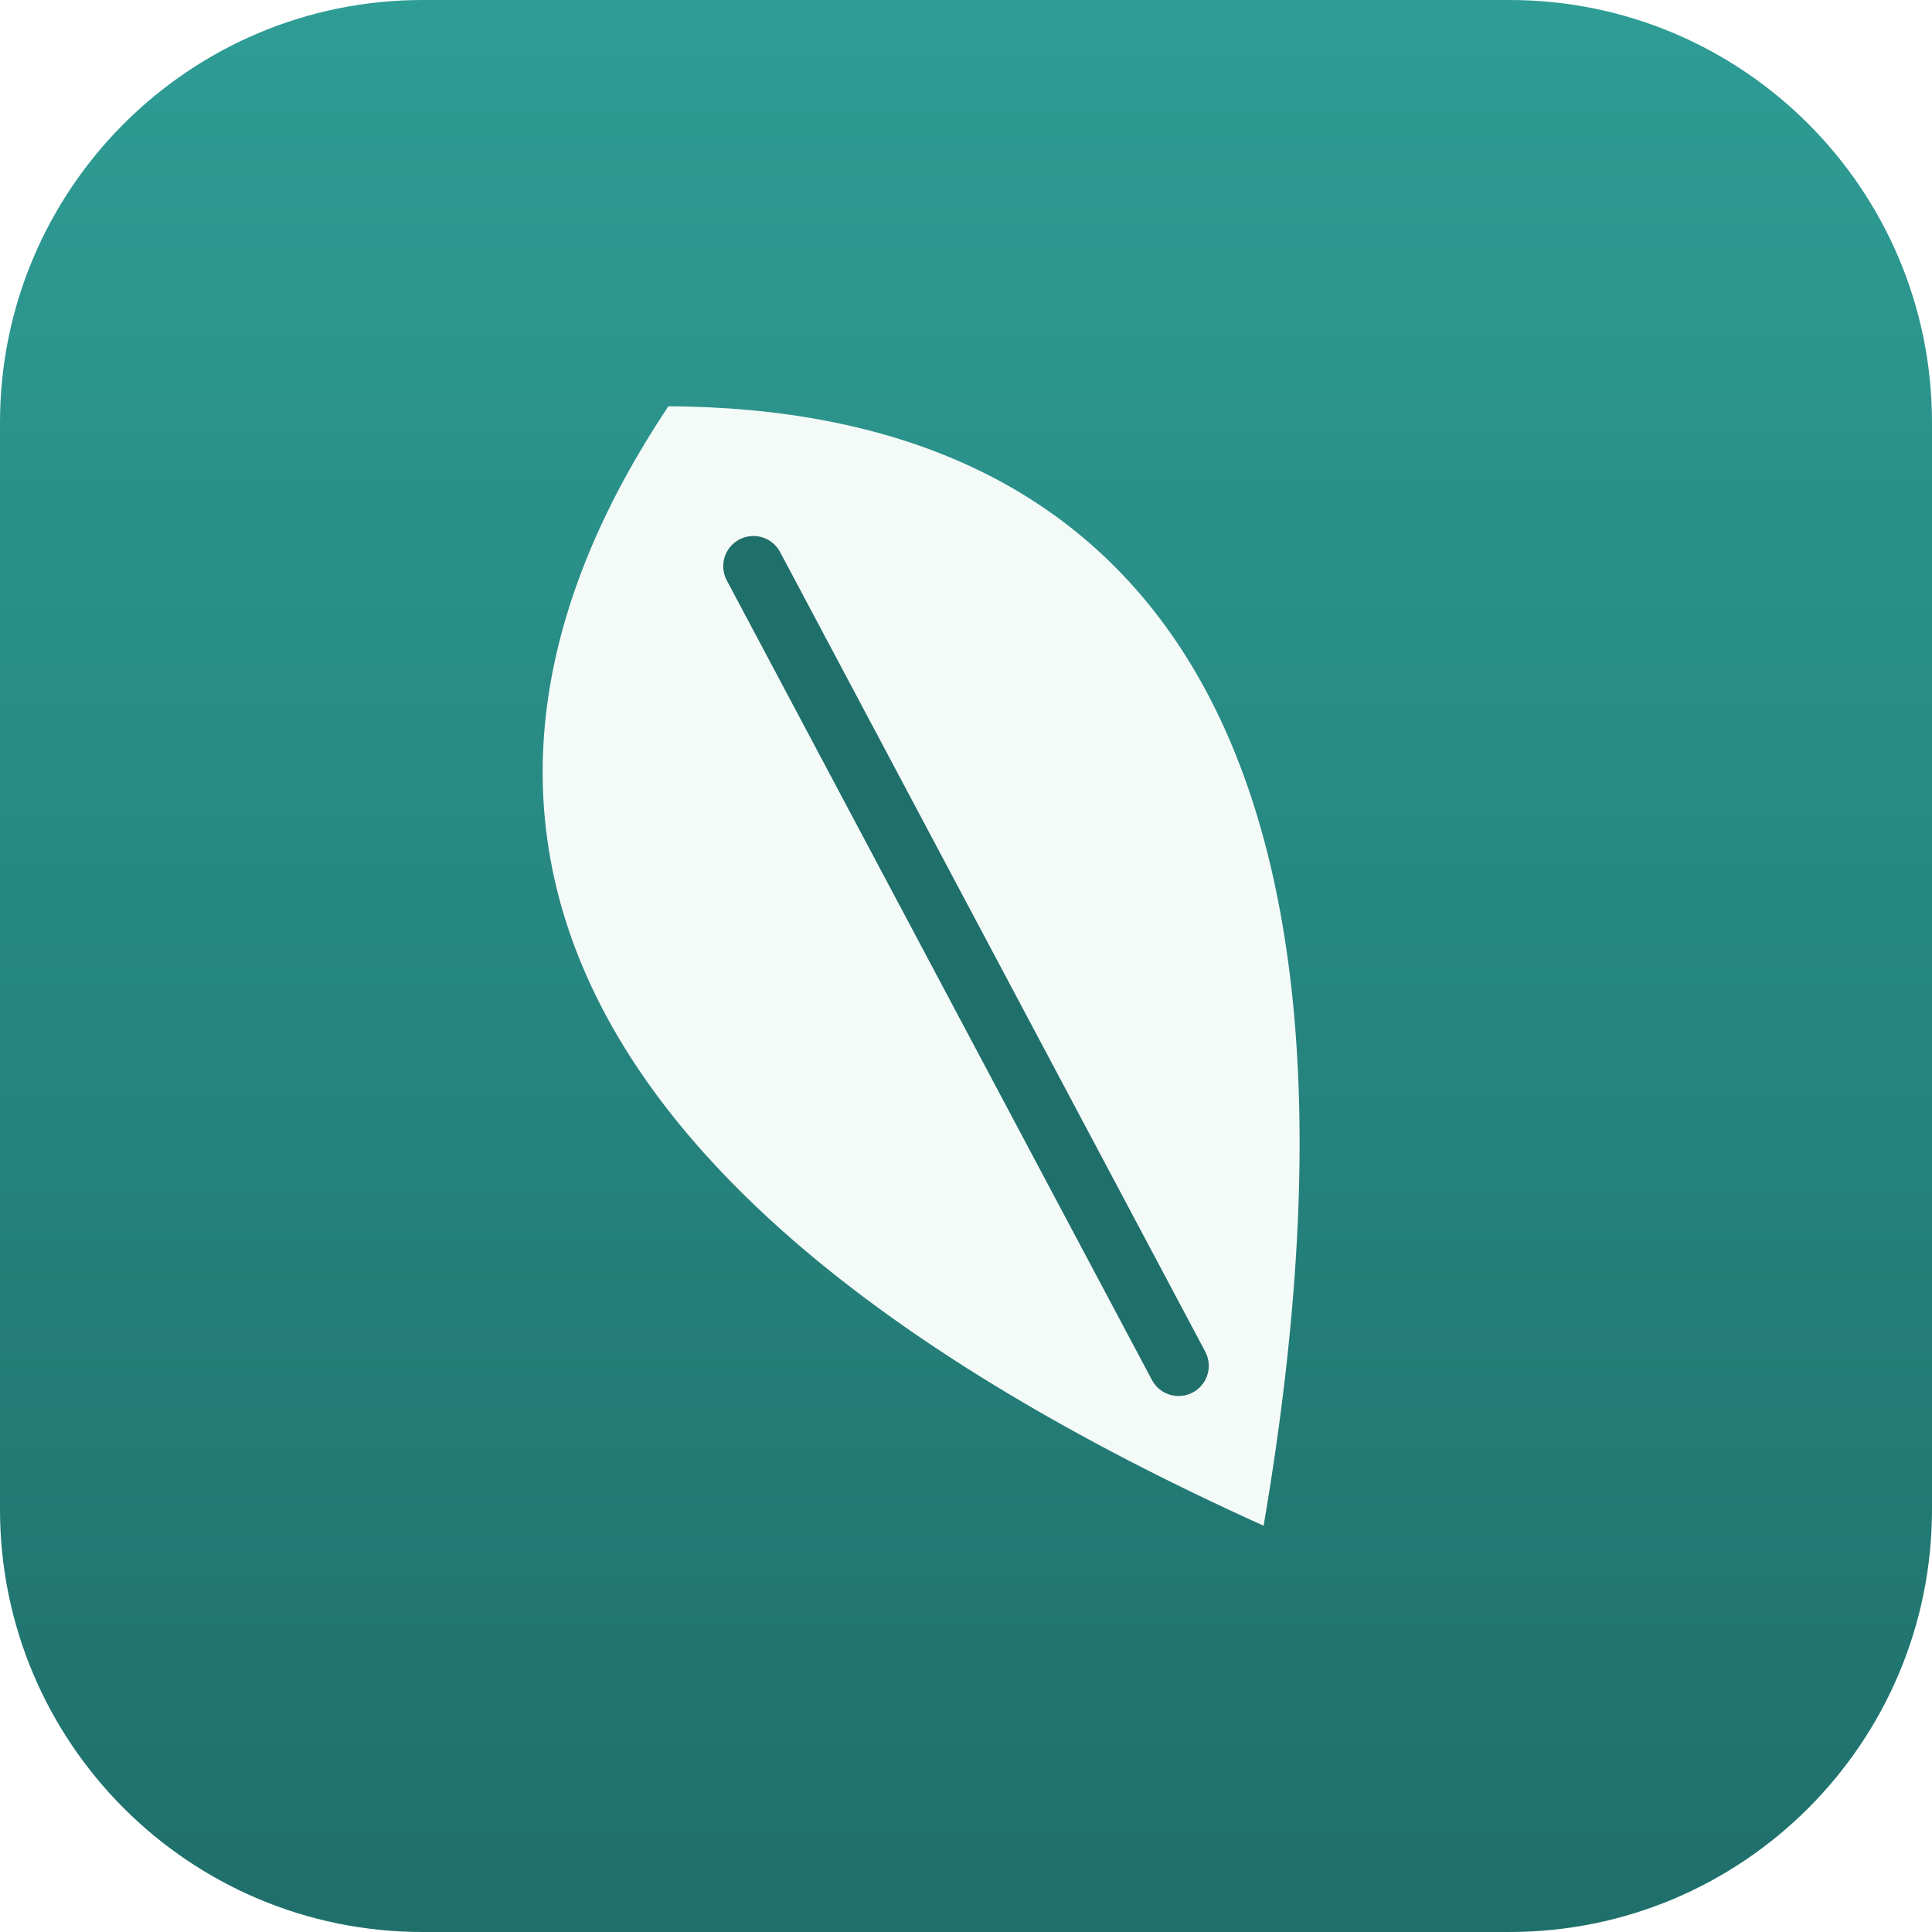
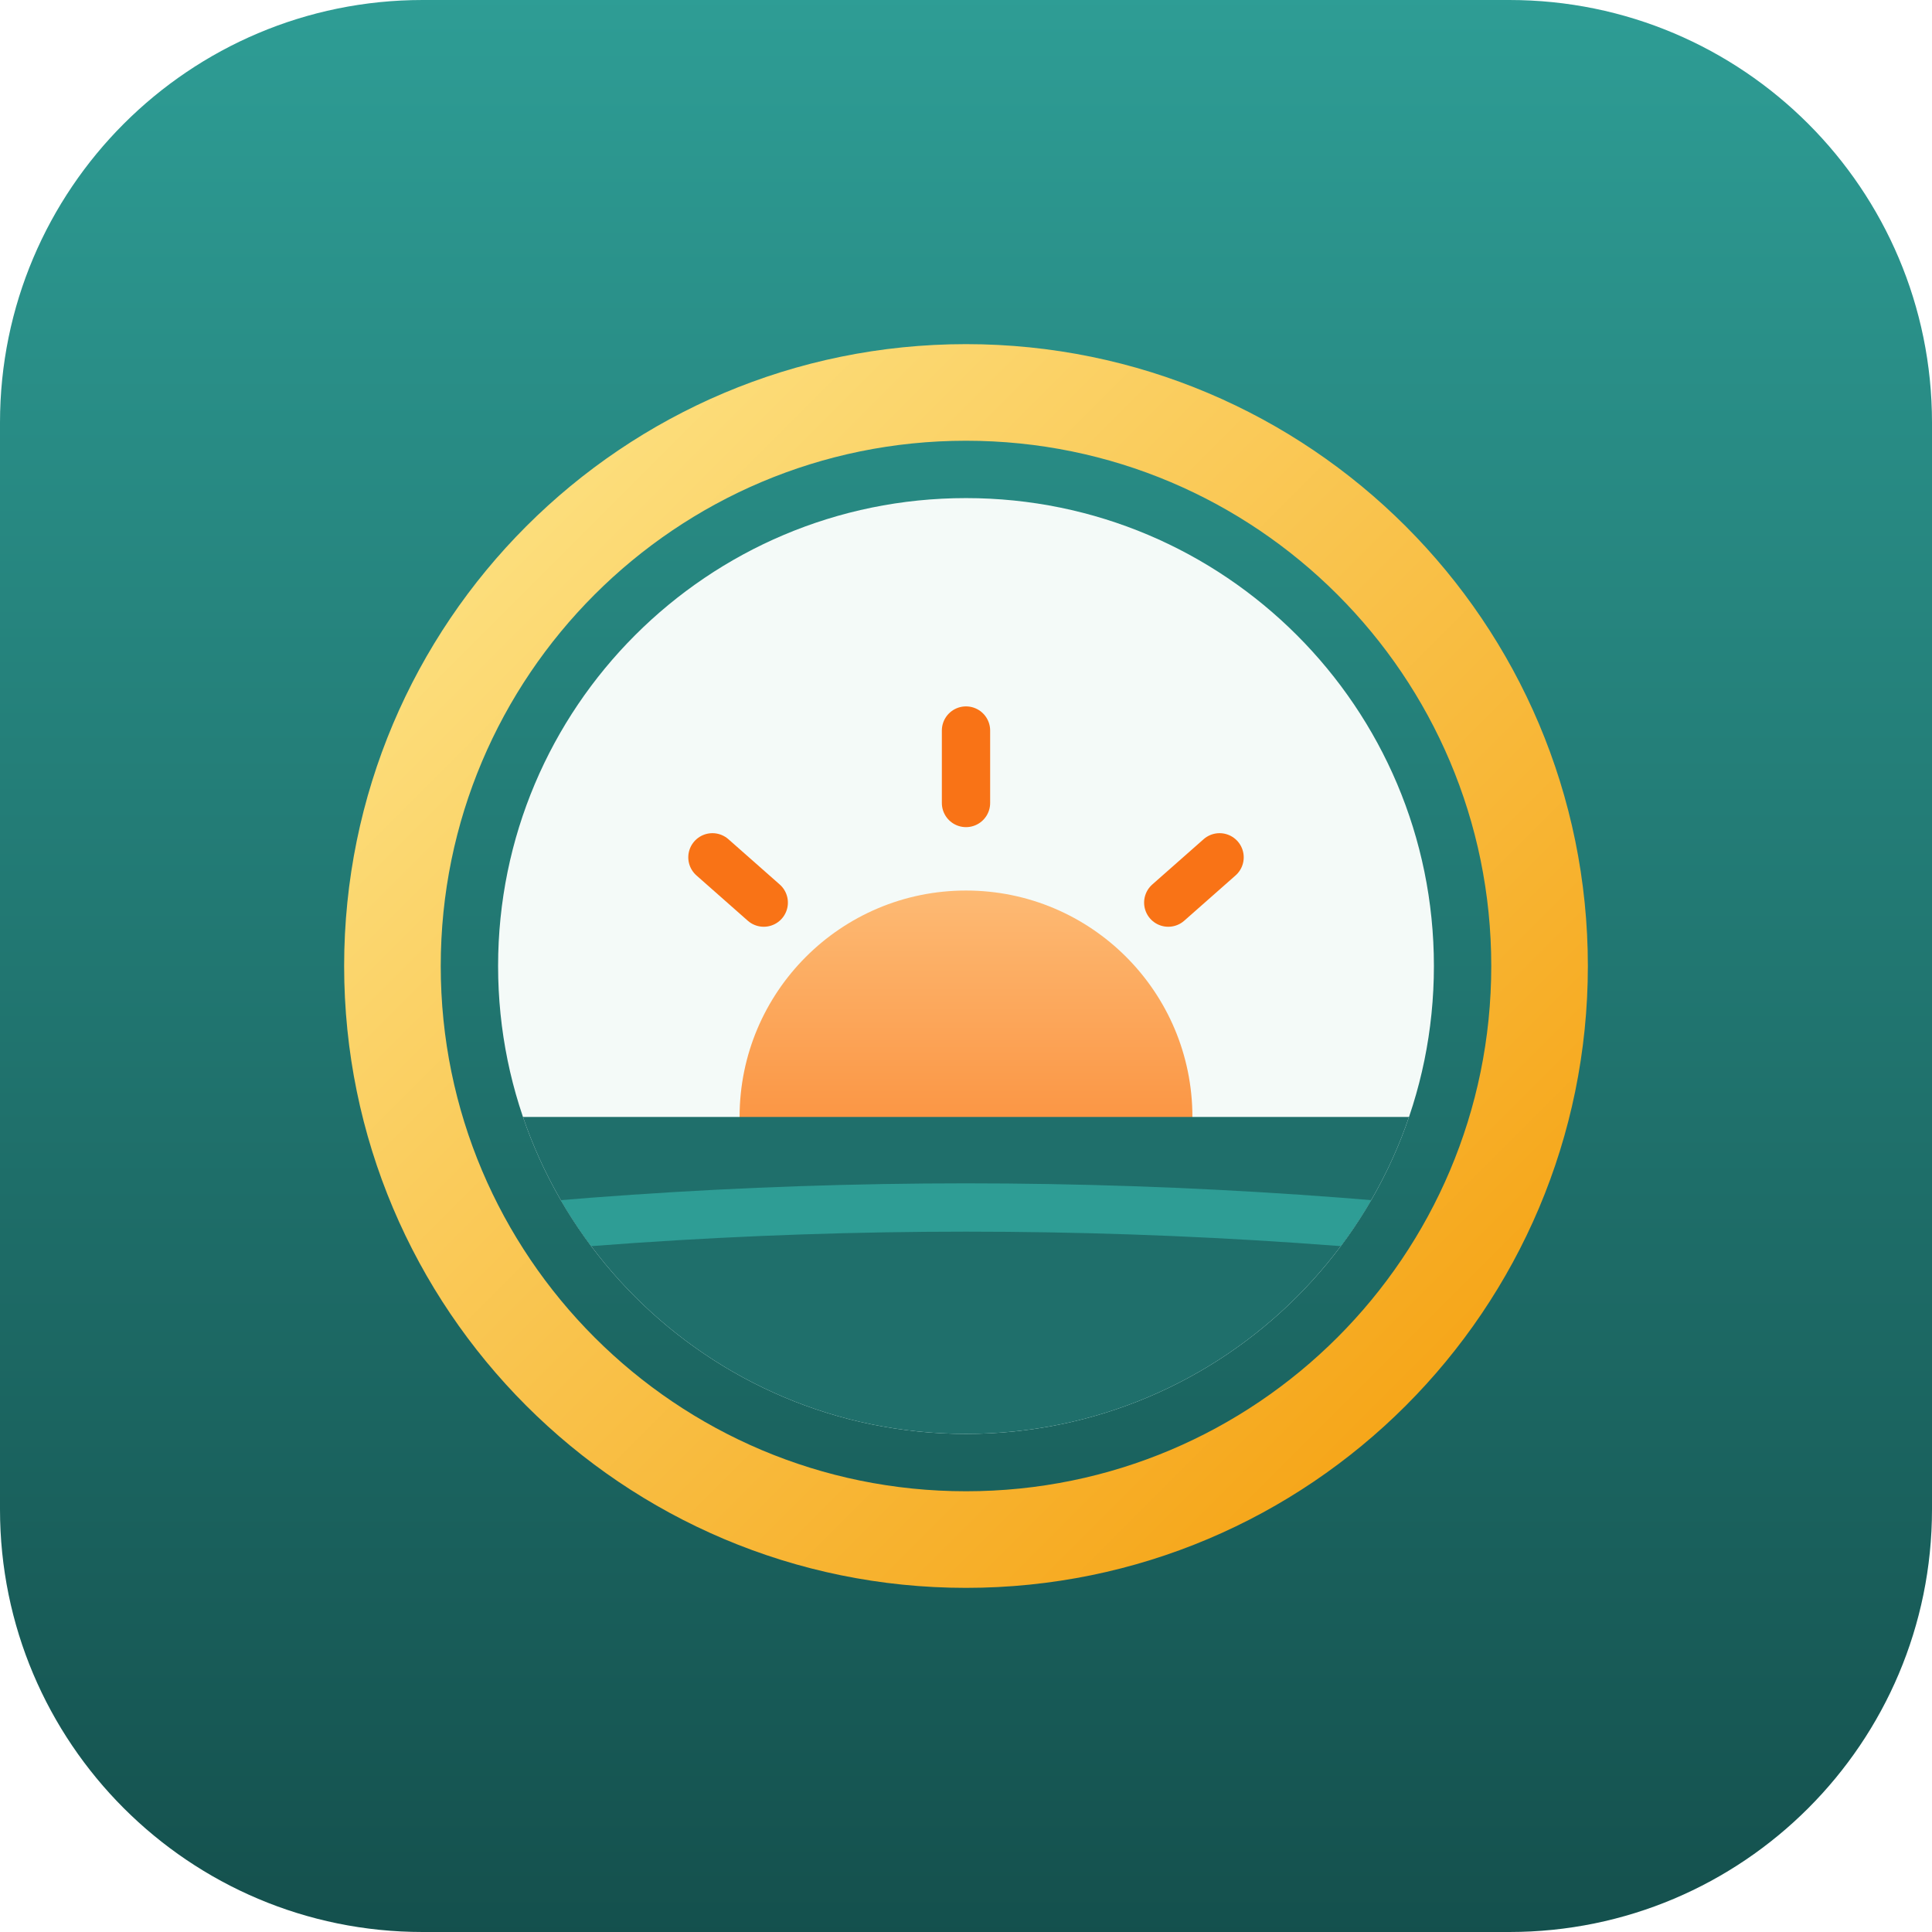
- <svg xmlns="http://www.w3.org/2000/svg" width="256" height="256" viewBox="0 0 64 64" role="img" aria-label="sobr logo">
+ <svg xmlns="http://www.w3.org/2000/svg" width="1024" height="1024" viewBox="0 0 64 64">
  <defs>
-     <linearGradient id="bgH" x1="0" y1="0" x2="0" y2="1">
-       <stop offset="0%" stop-color="#2E9D95" />
-       <stop offset="100%" stop-color="#1F6F6B" />
+     <linearGradient id="bg" x1="0" y1="0" x2="0" y2="1">
+       <stop offset="0" stop-color="#2E9D95" />
+       <stop offset="1" stop-color="#14504D" />
    </linearGradient>
+     <linearGradient id="gold" x1="0" y1="0" x2="1" y2="1">
+       <stop offset="0" stop-color="#FDE68A" />
+       <stop offset="1" stop-color="#F59E0B" />
+     </linearGradient>
+     <linearGradient id="sun" x1="0" y1="0" x2="0" y2="1">
+       <stop offset="0" stop-color="#FDBA74" />
+       <stop offset="1" stop-color="#F97316" />
+     </linearGradient>
+     <clipPath id="inner">
+       <circle cx="32" cy="32" r="15.5" />
+     </clipPath>
  </defs>
-   <rect width="64" height="64" rx="14" fill="url(#bgH)" />
-   <g transform="rotate(-28 32 32)">
-     <path d="M32 11 C45 18 49 31 32 53 C15 31 19 18 32 11 Z" fill="#F4FAF8" />
-     <path d="M32 17 L32 47" stroke="#1F6F6B" stroke-width="2" stroke-linecap="round" />
+   <rect width="64" height="64" rx="14" fill="url(#bg)" />
+   <circle cx="32" cy="32" r="19" fill="none" stroke="url(#gold)" stroke-width="3.2" />
+   <g clip-path="url(#inner)">
+     <rect x="10" y="10" width="44" height="44" fill="#F4FAF8" />
+     <circle cx="32" cy="37" r="7.5" fill="url(#sun)" />
+     <rect x="10" y="37" width="44" height="20" fill="#1F6F6B" />
+     <path d="M10 41.5 Q32 38.5 54 41.5" stroke="#2E9D95" stroke-width="1.6" fill="none" />
+   </g>
+   <g stroke="#F97316" stroke-width="1.6" stroke-linecap="round">
+     <path d="M32 24.2v2.4M23.6 28.4l1.7 1.5M40.4 28.4l-1.7 1.5" />
  </g>
</svg>
